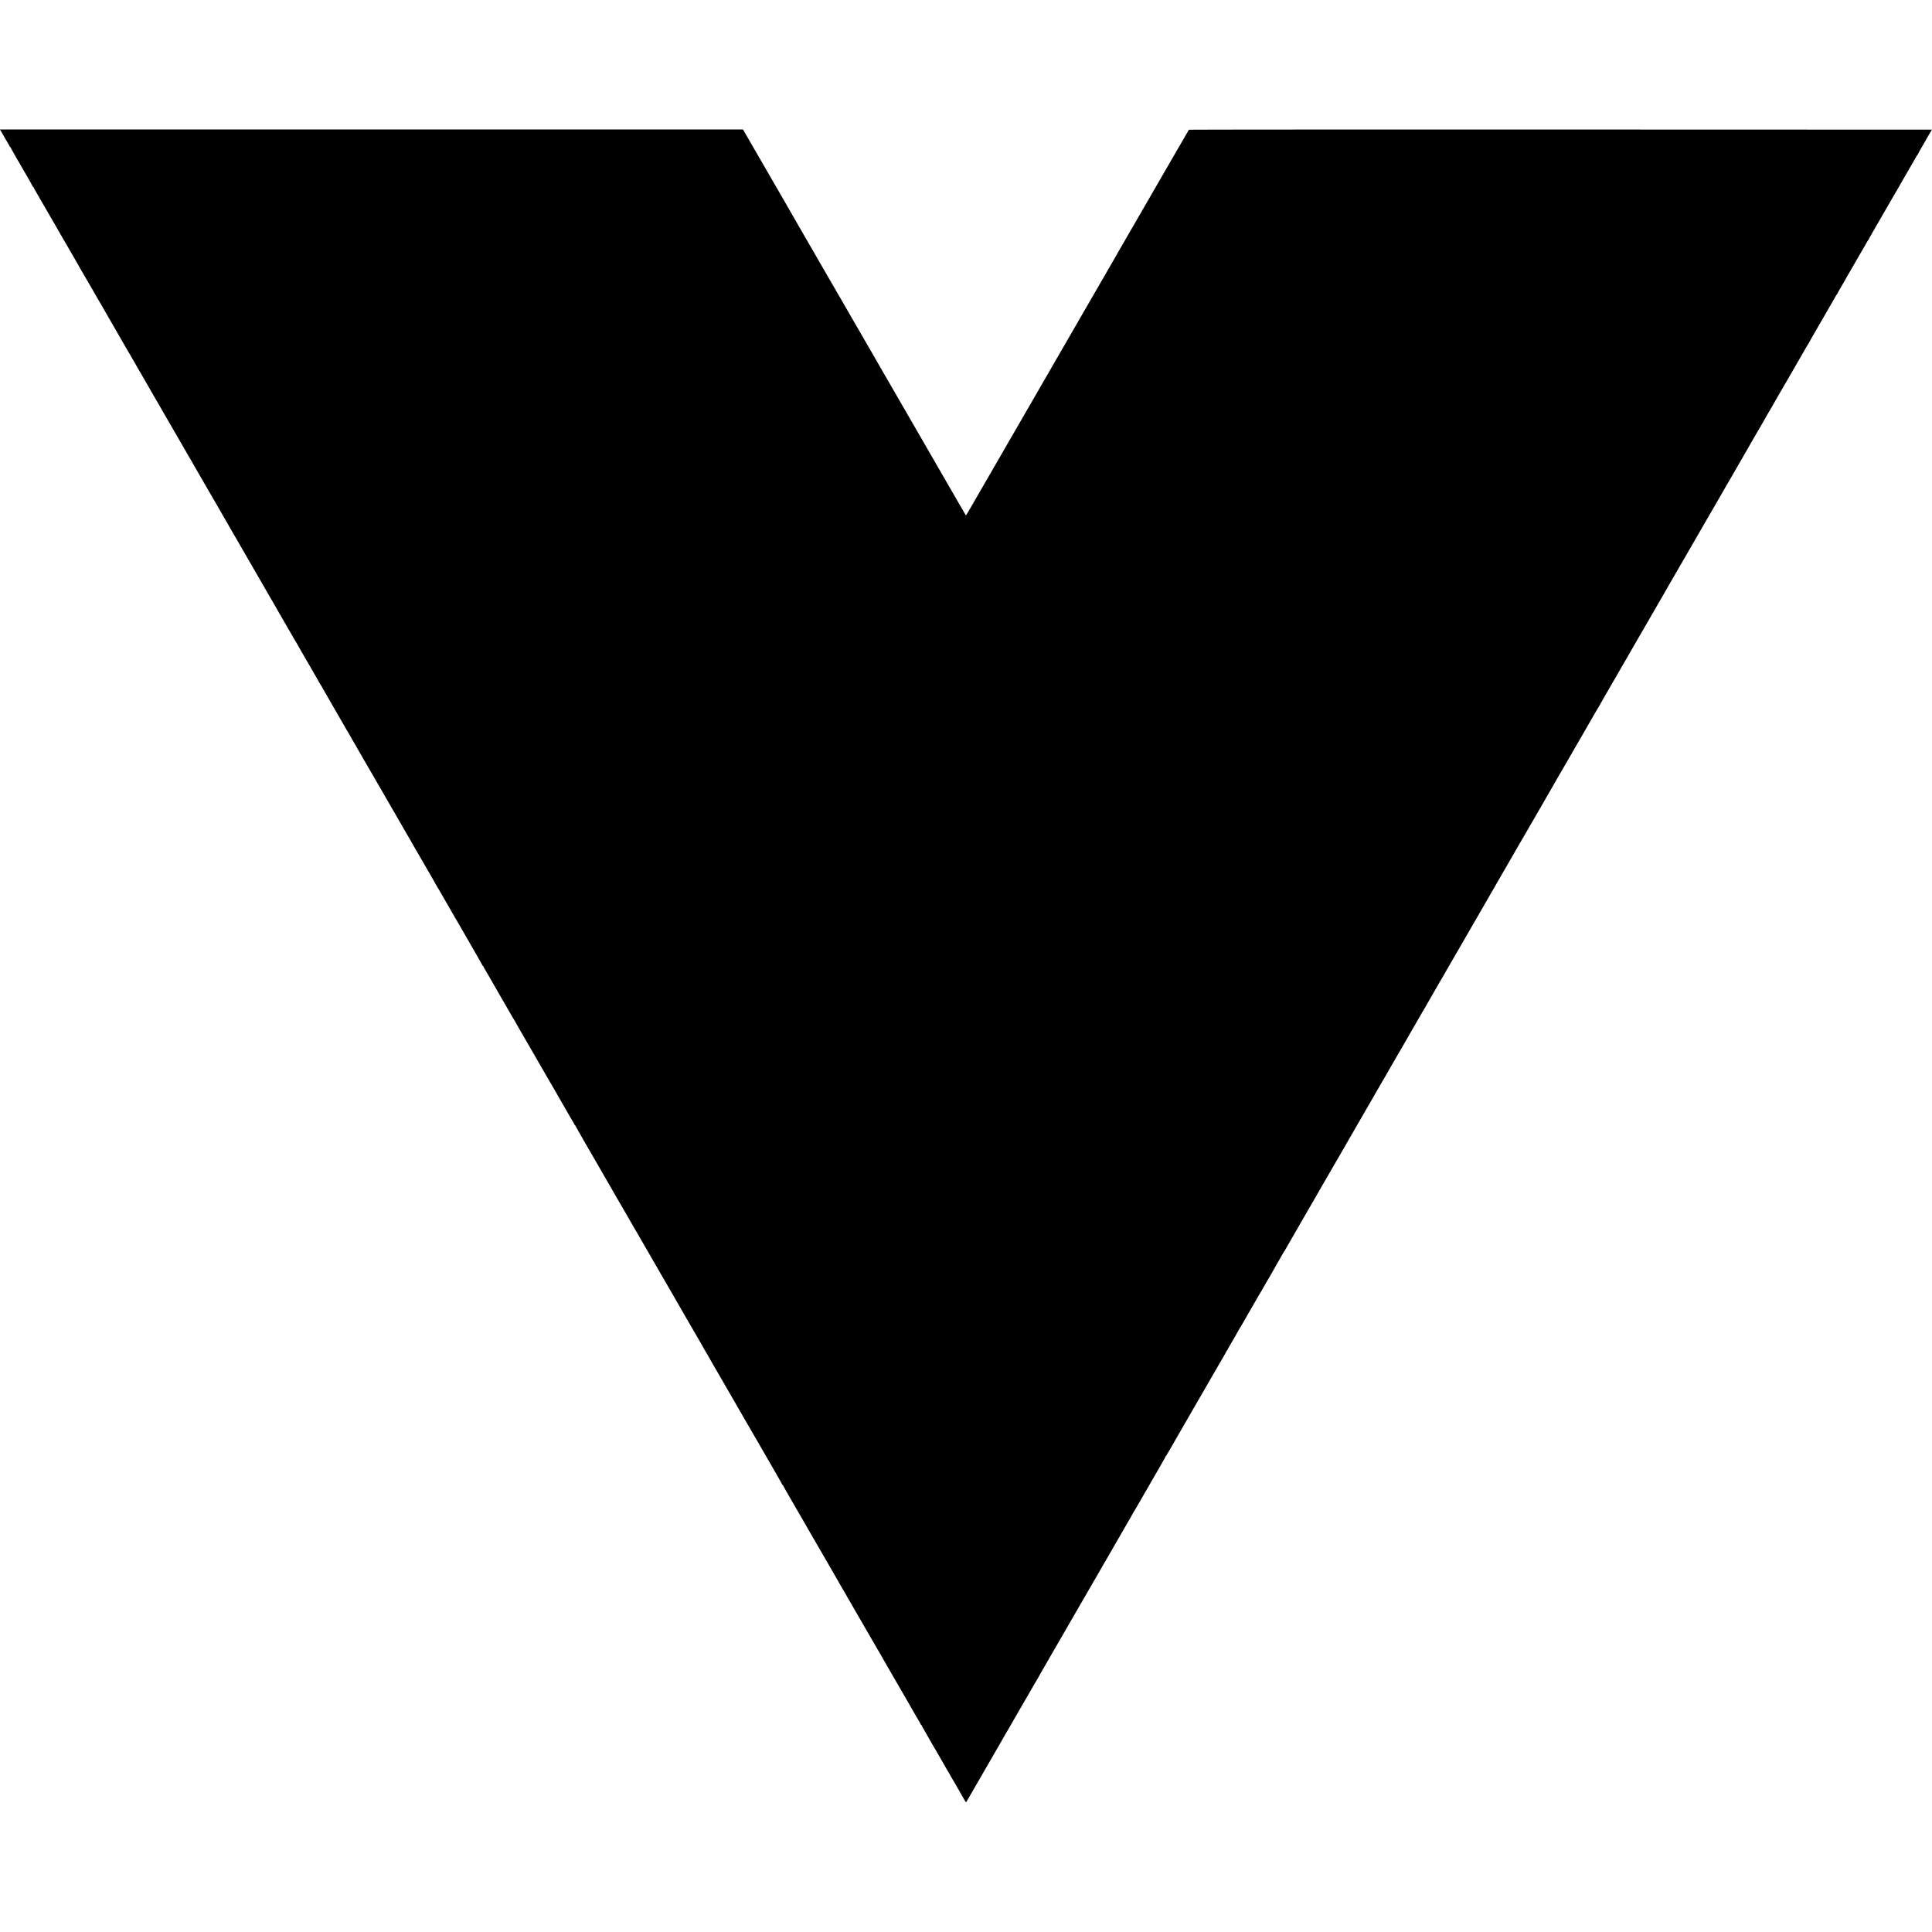
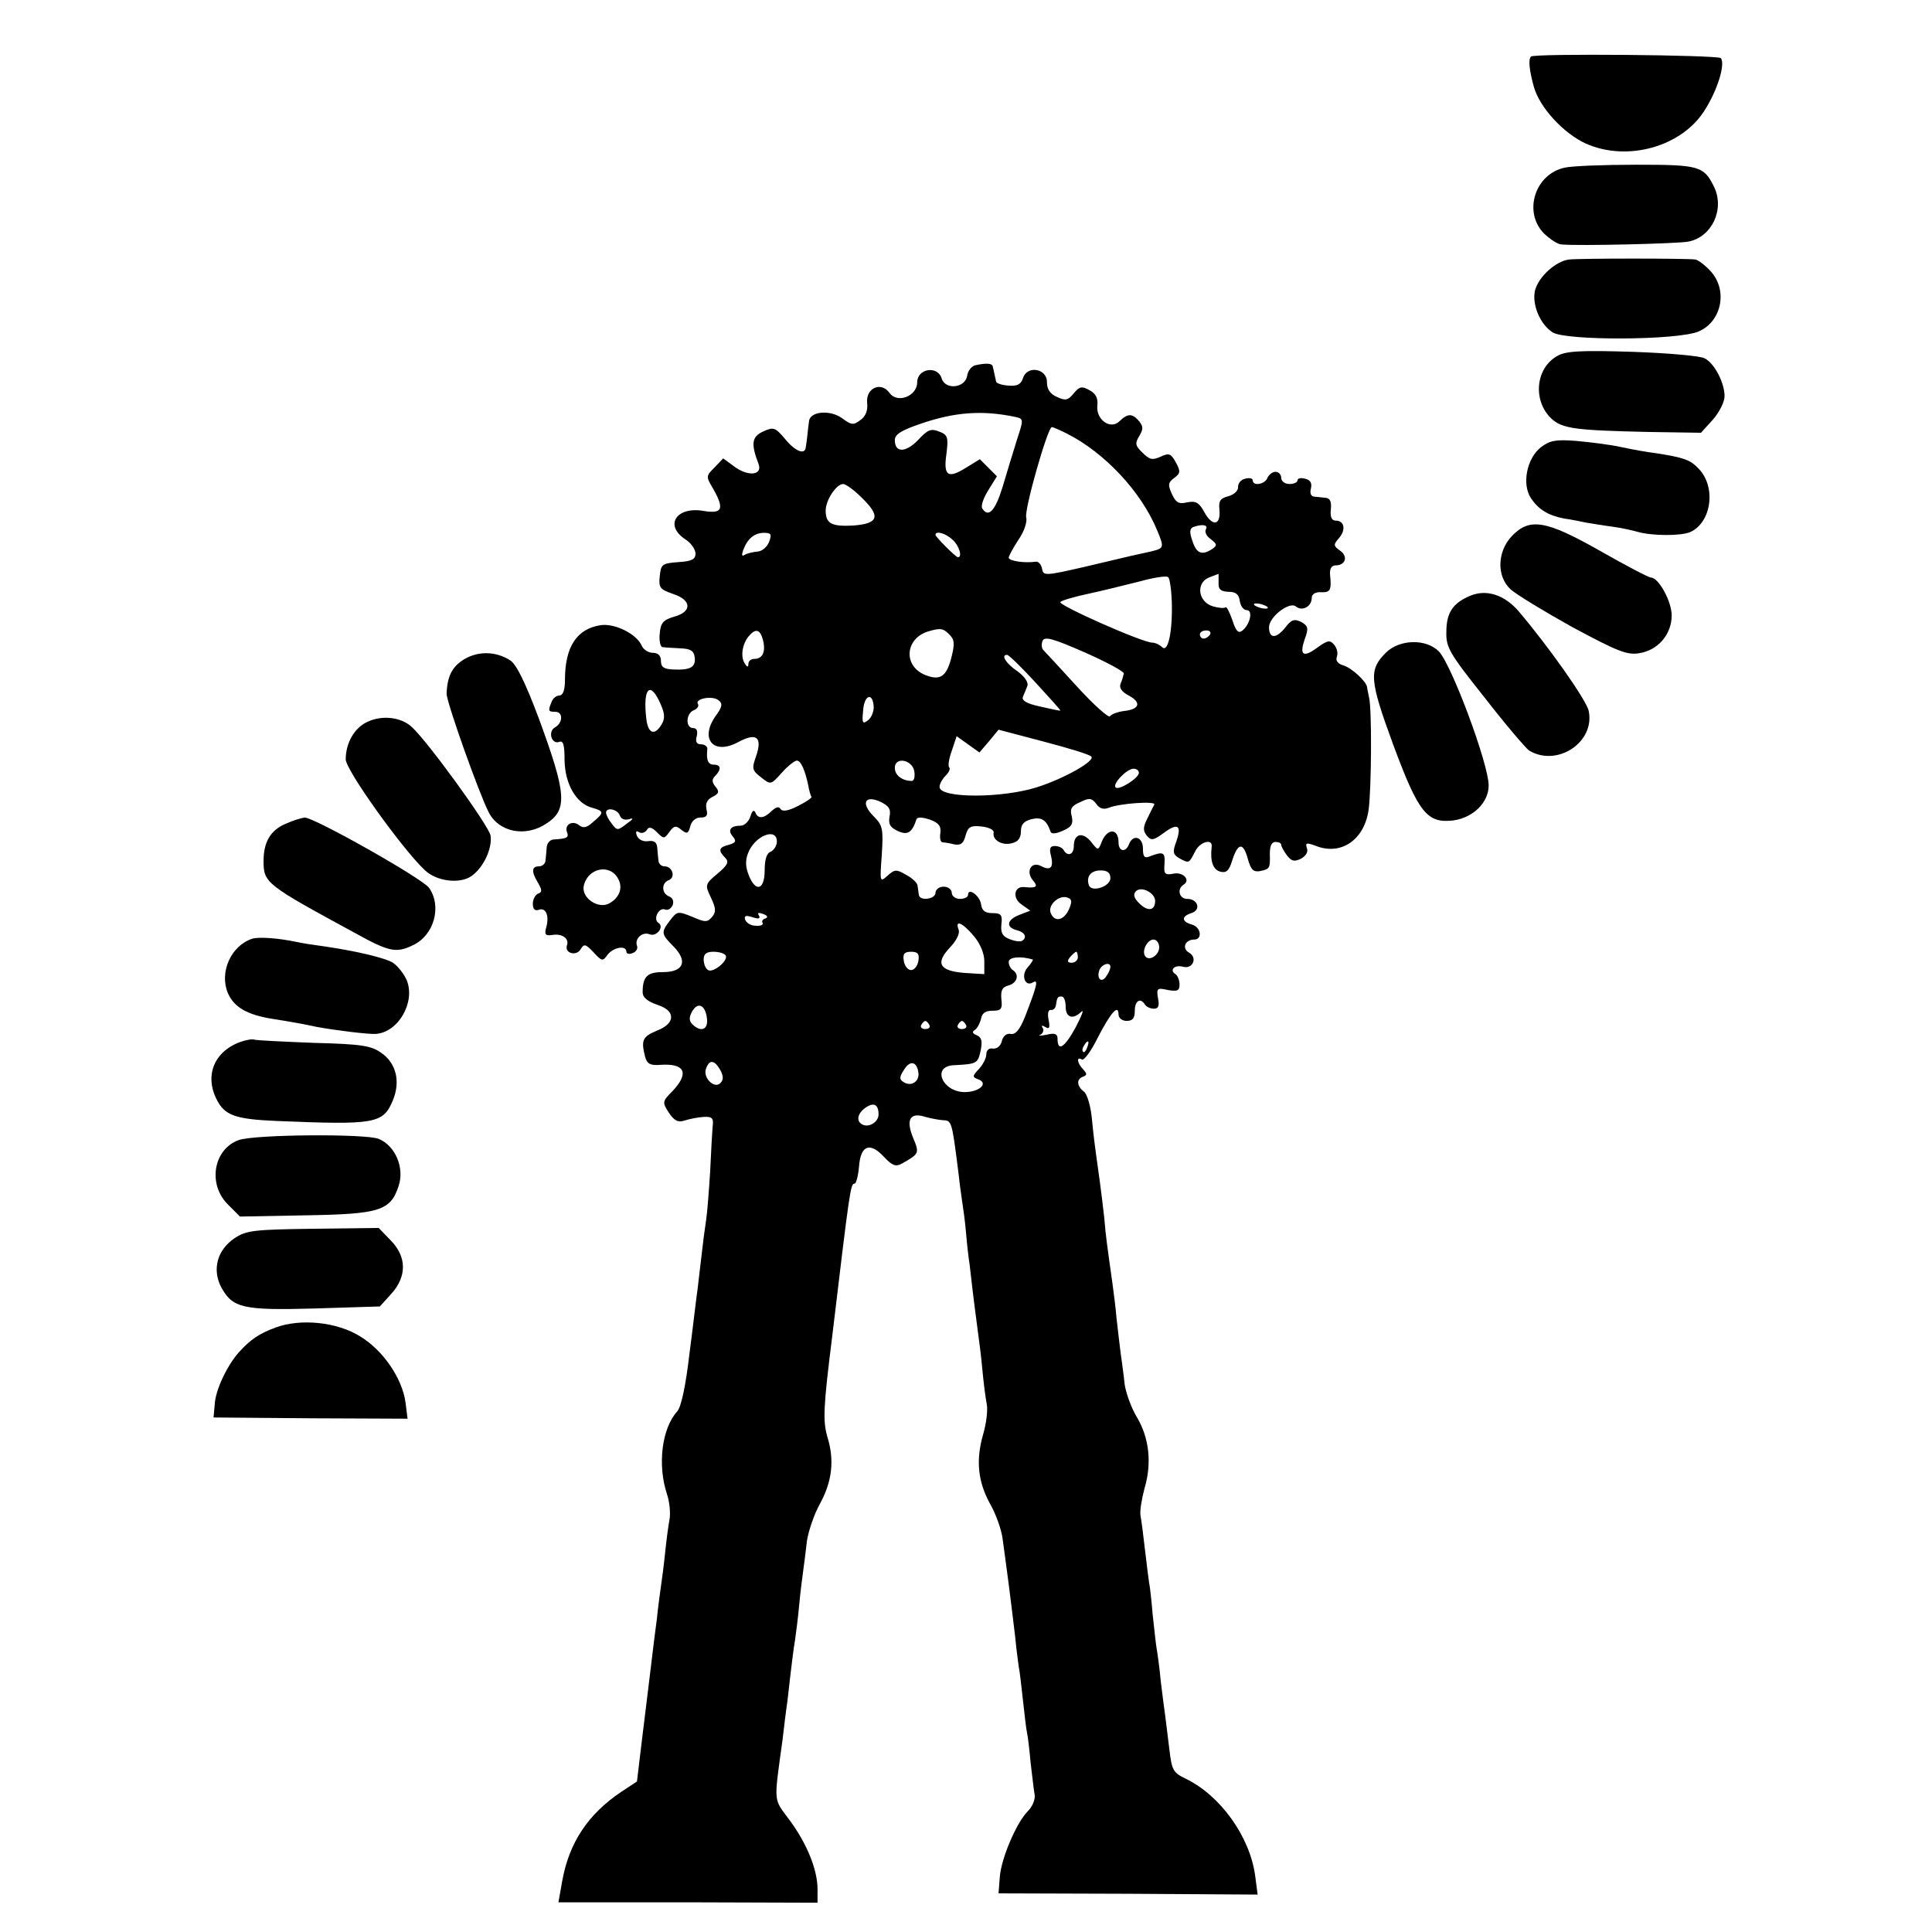
- <svg xmlns="http://www.w3.org/2000/svg" version="1.0" width="16pt" height="16pt" viewBox="0 0 16 16" preserveAspectRatio="xMidYMid meet">
-   <g transform="translate(0,16) scale(0.00032,-0.00032)" fill="#000000" stroke="none">
-     <path d="M18 46618 c45 -75 122 -207 122 -211 0 -2 25 -45 55 -95 30 -50 55 -96 55 -102 0 -5 5 -10 10 -10 6 0 10 -4 10 -9 0 -5 73 -135 161 -288 89 -153 173 -298 187 -323 14 -25 32 -57 41 -72 88 -149 187 -324 189 -335 2 -7 8 -13 13 -13 5 0 9 -4 9 -10 0 -5 46 -89 103 -187 175 -302 490 -846 507 -876 8 -16 20 -36 25 -45 28 -46 290 -498 339 -585 13 -23 74 -129 136 -236 61 -107 123 -215 137 -240 14 -25 29 -50 33 -56 5 -5 23 -37 40 -70 18 -33 38 -67 44 -75 11 -16 21 -33 63 -109 14 -25 29 -50 33 -56 4 -5 21 -35 38 -65 55 -100 261 -455 269 -465 4 -5 14 -21 20 -35 15 -29 41 -75 103 -180 24 -41 52 -88 60 -105 9 -16 57 -100 107 -185 112 -193 362 -626 380 -660 8 -14 23 -38 33 -55 11 -16 23 -37 27 -45 4 -8 26 -46 48 -85 23 -38 53 -90 67 -115 46 -81 64 -113 178 -310 62 -107 121 -210 132 -227 37 -67 56 -99 85 -148 16 -27 32 -57 36 -65 4 -8 15 -27 25 -42 9 -15 53 -89 96 -165 44 -76 177 -307 296 -513 120 -206 268 -463 330 -570 131 -227 117 -203 200 -348 36 -62 73 -125 82 -140 10 -15 21 -34 25 -42 4 -8 20 -37 36 -65 17 -27 38 -65 48 -82 49 -85 64 -111 87 -153 13 -25 28 -49 32 -55 4 -5 78 -134 165 -285 87 -151 166 -288 176 -305 10 -16 26 -43 35 -59 9 -17 125 -217 257 -445 132 -229 253 -441 270 -471 17 -30 45 -79 64 -108 18 -29 33 -54 33 -57 0 -2 20 -37 44 -77 24 -40 123 -212 221 -383 97 -170 190 -330 205 -355 16 -25 39 -65 53 -90 13 -25 81 -144 152 -265 70 -121 137 -238 150 -260 12 -22 37 -65 55 -95 18 -30 43 -73 55 -95 12 -22 48 -85 80 -140 77 -132 163 -280 190 -330 13 -22 71 -123 130 -225 59 -102 116 -199 126 -217 10 -17 29 -50 43 -72 15 -22 26 -43 26 -45 0 -2 27 -50 60 -106 33 -56 60 -103 60 -105 0 -2 55 -98 90 -155 8 -14 182 -316 239 -414 13 -22 45 -79 72 -124 27 -46 49 -86 49 -89 0 -2 14 -24 30 -48 16 -24 30 -46 30 -49 0 -5 74 -135 100 -176 5 -8 24 -42 43 -75 50 -88 58 -101 262 -455 104 -179 199 -345 213 -370 14 -25 28 -49 32 -55 4 -5 17 -26 28 -45 10 -19 62 -109 114 -200 114 -197 133 -230 170 -295 16 -27 33 -57 38 -65 17 -28 96 -165 103 -180 4 -8 16 -28 26 -45 10 -16 77 -131 148 -255 72 -124 181 -313 243 -420 62 -107 121 -209 131 -227 35 -62 323 -560 392 -678 38 -66 83 -145 100 -175 16 -30 33 -59 37 -65 4 -5 17 -27 29 -47 34 -61 56 -100 90 -156 17 -29 31 -55 31 -57 0 -2 17 -32 39 -67 21 -35 134 -229 251 -433 117 -203 235 -407 261 -451 27 -45 49 -85 49 -88 0 -4 8 -19 19 -34 15 -21 200 -341 309 -533 10 -19 33 -58 51 -87 17 -29 31 -54 31 -56 0 -2 25 -44 55 -94 30 -50 55 -95 55 -98 0 -4 6 -15 14 -23 7 -9 27 -41 43 -71 17 -30 170 -297 342 -594 171 -296 311 -542 311 -547 0 -5 5 -9 10 -9 6 0 10 -4 10 -10 0 -5 22 -47 49 -92 27 -46 58 -99 68 -118 24 -43 81 -140 93 -160 5 -8 66 -114 135 -235 69 -121 130 -227 135 -235 12 -21 259 -447 283 -490 10 -19 28 -47 38 -62 11 -14 19 -29 19 -32 0 -3 37 -69 83 -148 99 -170 305 -526 337 -583 13 -22 31 -53 41 -70 11 -16 22 -37 26 -45 7 -14 82 -146 103 -180 14 -24 181 -311 205 -355 13 -22 46 -80 75 -130 29 -49 64 -110 78 -135 14 -25 51 -88 82 -140 31 -52 59 -102 63 -110 4 -8 18 -33 31 -55 205 -353 284 -489 309 -535 17 -30 45 -78 62 -106 18 -28 36 -60 39 -72 4 -12 12 -22 17 -22 5 0 9 -4 9 -10 0 -5 109 -197 241 -427 133 -230 250 -431 259 -448 51 -90 222 -385 280 -485 37 -63 78 -135 92 -160 14 -25 67 -117 118 -205 51 -88 101 -175 111 -193 34 -58 55 -95 149 -257 51 -88 101 -173 110 -190 9 -16 76 -131 147 -255 72 -124 140 -241 151 -260 61 -108 281 -489 355 -615 38 -66 77 -133 87 -150 35 -63 91 -161 100 -175 14 -23 99 -169 128 -220 54 -97 135 -235 142 -245 4 -5 20 -32 35 -60 26 -48 238 -416 276 -480 10 -16 26 -46 37 -65 30 -53 382 -661 403 -695 10 -16 22 -37 26 -45 4 -8 26 -48 50 -88 24 -41 43 -75 43 -77 0 -2 22 -40 50 -85 27 -45 50 -84 50 -86 0 -3 38 -69 83 -147 84 -142 302 -520 340 -587 10 -19 34 -60 52 -90 18 -30 44 -75 57 -100 14 -25 45 -79 70 -120 25 -41 56 -96 70 -121 14 -25 77 -133 138 -240 62 -107 122 -210 132 -229 25 -43 310 -535 337 -581 11 -19 26 -45 34 -59 17 -32 238 -414 266 -460 11 -19 24 -41 28 -49 3 -7 75 -133 160 -278 84 -146 153 -269 153 -274 0 -5 5 -9 10 -9 6 0 10 -4 10 -10 0 -5 82 -150 181 -322 182 -314 201 -346 240 -415 12 -21 80 -139 152 -263 71 -124 141 -245 155 -270 14 -25 28 -49 32 -55 6 -8 145 -248 220 -380 37 -66 209 -362 229 -395 11 -19 24 -42 28 -49 4 -8 67 -118 140 -243 73 -125 133 -230 133 -233 0 -2 15 -28 33 -57 19 -29 47 -78 64 -108 17 -30 53 -93 79 -139 53 -90 82 -141 157 -272 82 -142 115 -199 381 -659 142 -245 268 -463 281 -485 12 -22 71 -125 132 -230 60 -104 172 -298 248 -430 76 -132 146 -253 156 -270 11 -16 22 -36 26 -44 3 -8 30 -54 60 -103 29 -49 53 -91 53 -93 0 -3 18 -34 40 -70 22 -36 40 -67 40 -69 0 -2 37 -66 81 -142 45 -77 98 -168 119 -204 20 -36 47 -81 58 -100 12 -19 27 -47 33 -62 6 -16 15 -28 20 -28 5 0 9 -4 9 -9 0 -6 63 -118 140 -251 77 -133 140 -243 140 -245 0 -2 18 -33 41 -70 22 -37 49 -83 60 -101 10 -19 29 -51 40 -71 25 -45 109 -189 126 -218 7 -11 17 -29 22 -40 6 -11 22 -38 35 -60 14 -22 37 -62 52 -90 14 -27 35 -62 45 -77 11 -14 19 -29 19 -32 0 -3 18 -35 40 -71 22 -36 40 -67 40 -69 0 -2 19 -35 42 -72 23 -38 55 -94 72 -124 26 -47 139 -244 171 -298 6 -9 21 -36 34 -60 28 -48 37 -51 51 -19 6 12 19 36 29 52 10 17 27 46 38 65 11 19 104 181 208 360 103 179 199 345 213 370 14 25 42 74 64 109 21 34 38 65 38 67 0 2 18 33 40 69 22 36 40 67 40 69 0 3 177 310 199 346 16 26 136 234 140 244 2 5 25 44 52 88 27 44 49 81 49 84 0 2 18 34 40 70 22 36 40 67 40 69 0 2 20 36 43 77 35 58 169 289 297 513 9 17 50 86 90 155 40 69 86 150 103 180 16 30 35 62 41 70 6 8 16 24 22 35 35 64 72 129 167 293 59 100 116 199 127 220 11 20 30 53 41 72 43 72 1070 1850 1121 1940 14 25 65 113 113 195 48 83 96 166 107 185 10 19 28 50 38 68 11 18 73 124 137 235 64 111 175 303 246 427 71 124 173 299 225 390 52 91 116 202 143 248 27 45 49 85 49 89 0 4 6 14 14 22 7 9 28 43 46 76 26 47 251 436 378 655 11 19 29 51 40 70 11 19 101 176 201 348 99 172 181 317 181 323 0 5 5 9 10 9 6 0 10 5 10 11 0 6 8 23 18 37 11 15 32 52 49 82 16 30 130 228 253 440 122 212 234 405 248 430 13 25 39 70 57 100 39 65 69 117 130 225 25 44 50 87 55 95 12 19 78 134 220 380 61 107 129 224 150 260 161 277 222 382 246 425 15 28 47 83 71 123 24 41 43 78 43 83 0 5 4 9 8 9 4 0 13 12 19 28 7 15 23 45 36 67 66 110 277 478 277 483 0 3 6 13 14 21 7 9 27 41 43 71 17 30 45 80 63 110 34 57 375 649 394 685 6 11 16 27 22 35 6 8 26 42 44 75 18 33 41 74 51 90 10 17 24 41 32 55 54 97 72 128 88 152 11 14 19 28 19 30 0 3 79 141 175 308 96 167 175 305 175 308 0 3 6 13 14 21 7 9 26 39 41 66 33 60 276 483 338 587 24 40 46 80 50 88 4 8 13 24 20 35 14 23 95 163 125 215 11 19 52 91 92 160 40 69 80 139 90 155 9 17 103 179 207 360 105 182 200 346 211 365 103 181 463 802 489 845 7 11 15 27 19 35 4 8 29 51 55 95 64 110 828 1433 848 1470 9 17 24 41 33 55 9 14 29 48 45 77 15 28 52 93 82 145 30 51 62 107 71 123 17 30 231 398 400 690 51 88 103 179 115 202 12 23 26 48 32 55 6 7 24 38 40 68 17 30 61 107 98 170 37 63 84 144 103 180 19 36 41 72 48 81 8 8 14 18 14 21 0 4 27 51 59 106 32 55 72 124 89 154 16 29 71 125 122 213 51 88 104 180 118 205 13 25 28 50 32 55 4 6 17 26 28 45 11 19 45 80 77 135 31 55 66 116 77 135 11 19 88 152 171 295 401 694 620 1072 650 1125 11 19 87 152 170 295 83 143 158 273 166 288 9 16 21 36 26 45 6 9 31 52 55 96 25 43 54 94 66 115 11 20 95 164 186 321 91 157 173 299 182 315 9 17 26 46 37 65 12 19 66 114 121 210 56 96 108 186 117 200 8 14 24 40 34 59 24 45 383 664 412 713 5 9 17 29 26 45 15 28 120 210 241 419 36 61 68 117 72 125 4 8 12 23 19 34 35 57 245 420 262 453 11 20 35 61 53 90 17 29 32 54 32 56 0 3 28 51 62 108 33 57 70 119 80 138 10 19 23 42 28 50 5 8 32 53 59 100 27 47 149 258 271 470 122 212 234 405 248 430 30 53 62 108 80 135 6 11 15 27 19 35 4 8 85 150 181 315 96 165 187 323 202 350 31 56 116 202 130 225 5 8 25 42 43 75 19 33 92 159 162 280 149 257 157 271 202 350 19 33 38 67 43 75 9 14 228 392 275 475 12 22 55 96 95 165 40 69 80 139 90 155 24 42 202 350 221 383 9 15 27 47 41 72 14 25 75 131 136 236 61 106 121 210 134 232 99 172 271 470 279 482 5 8 23 40 40 70 18 30 81 141 142 245 60 105 121 210 135 235 14 25 71 124 127 220 56 96 143 247 194 335 51 88 96 167 102 175 14 24 180 311 204 355 23 43 340 590 356 615 5 8 50 87 101 175 171 301 517 898 582 1008 25 43 46 81 46 83 0 2 12 23 27 47 14 23 40 67 56 97 16 30 35 62 42 70 7 8 15 22 18 30 4 8 20 38 37 65 16 28 33 57 37 65 6 12 111 196 143 250 5 8 55 95 112 193 57 98 113 195 126 215 12 20 27 46 32 57 6 11 14 27 20 35 5 8 76 130 156 270 80 140 165 287 187 325 23 39 52 90 66 115 13 25 30 52 37 61 8 8 14 18 14 21 0 4 41 77 92 165 50 87 175 302 276 478 101 176 208 360 236 408 28 49 67 117 86 152 19 35 41 70 48 77 6 6 12 15 12 19 0 7 124 224 167 291 12 21 23 40 23 42 0 2 21 40 46 83 26 43 55 92 64 109 54 95 327 568 354 614 19 30 45 75 59 100 71 128 82 145 89 148 4 2 8 8 8 13 0 5 42 82 94 172 311 538 496 858 518 897 14 25 40 70 58 100 18 30 42 71 53 90 10 19 79 139 152 265 73 127 142 246 153 265 10 19 43 76 72 125 29 50 63 108 75 130 65 116 80 140 87 143 4 2 8 8 8 12 0 8 114 212 140 250 6 8 14 24 20 35 5 11 54 97 108 190 l100 170 -9611 3 c-5286 1 -9614 -1 -9618 -5 -5 -6 -419 -719 -619 -1068 -89 -155 -267 -463 -323 -560 -38 -66 -81 -140 -95 -165 -31 -56 -263 -457 -526 -910 -110 -190 -224 -388 -254 -440 -29 -52 -61 -109 -71 -125 -23 -39 -243 -420 -268 -465 -11 -19 -204 -352 -428 -740 -224 -388 -477 -826 -563 -975 -85 -148 -185 -322 -222 -385 -37 -63 -120 -207 -185 -320 -65 -113 -177 -306 -248 -430 -72 -124 -172 -297 -222 -385 -51 -88 -142 -245 -202 -350 -131 -226 -247 -427 -408 -705 -65 -113 -249 -432 -410 -710 -160 -278 -388 -673 -506 -877 -118 -205 -216 -373 -219 -373 -3 0 -52 82 -109 183 -58 100 -144 250 -192 332 -95 164 -402 696 -647 1120 -85 149 -228 396 -317 550 -212 365 -982 1700 -1008 1745 -10 19 -43 76 -72 125 -29 50 -64 110 -77 135 -14 25 -63 110 -110 190 -47 80 -96 165 -110 190 -14 25 -99 171 -188 325 -89 154 -174 300 -188 325 -13 25 -64 113 -112 195 -48 83 -140 242 -205 355 -65 113 -183 317 -263 454 -79 137 -152 264 -163 282 -50 89 -335 583 -354 614 -12 19 -34 58 -50 85 -15 28 -129 226 -253 440 -124 215 -235 408 -247 430 -12 22 -69 121 -127 220 -58 99 -226 389 -373 645 -148 256 -324 561 -392 678 -67 117 -134 232 -147 255 -13 23 -33 59 -46 80 l-22 37 -9615 0 -9615 0 20 -32z" />
+ <svg xmlns="http://www.w3.org/2000/svg" version="1.0" width="475pt" height="475pt" viewBox="0 0 475 475" preserveAspectRatio="xMidYMid meet">
+   <g transform="translate(0,475) scale(0.1,-0.1)" fill="#000000" stroke="none">
+     <path d="M3764 4611 c-7 -7 -4 -34 7 -74 14 -51 73 -115 128 -140 103 -46 239 -7 294 85 30 48 49 110 38 125 -6 8 -458 12 -467 4z" />
+     <path d="M3848 4338 c-74 -15 -104 -109 -52 -162 15 -14 34 -27 43 -27 42 -4 289 2 312 7 58 11 90 80 63 135 -25 51 -37 54 -190 54 -79 0 -158 -3 -176 -7z" />
+     <path d="M3858 4112 c-33 -4 -75 -42 -84 -76 -8 -34 12 -83 43 -103 32 -21 307 -20 359 2 57 24 73 102 29 149 -13 14 -30 27 -37 28 -21 3 -281 3 -310 0z" />
+     <path d="M3829 3875 c-54 -30 -61 -110 -15 -154 27 -25 59 -29 238 -33 l130 -2 29 32 c16 18 29 44 29 58 0 33 -25 81 -49 93 -10 6 -90 13 -177 16 -128 4 -164 2 -185 -10z" />
+     <path d="M2398 3852 c-9 -2 -18 -13 -20 -25 -4 -31 -54 -37 -63 -7 -10 32 -60 24 -60 -10 0 -34 -49 -53 -68 -26 -21 29 -59 12 -55 -25 2 -19 -4 -33 -17 -42 -17 -13 -22 -12 -45 5 -29 21 -79 17 -81 -8 -1 -8 -3 -23 -4 -34 -1 -11 -3 -24 -4 -30 -2 -19 -26 -10 -51 21 -24 28 -28 30 -54 18 -28 -13 -30 -30 -11 -80 10 -27 -24 -31 -57 -8 l-30 22 -21 -22 c-21 -21 -22 -22 -4 -52 29 -51 23 -63 -24 -55 -67 11 -96 -36 -44 -70 14 -9 25 -25 25 -35 0 -14 -9 -19 -42 -21 -40 -3 -43 -5 -46 -35 -3 -28 1 -32 32 -43 47 -15 48 -44 4 -56 -27 -8 -34 -15 -36 -42 -2 -18 2 -33 7 -33 6 -1 26 -2 44 -3 25 -1 33 -6 35 -22 3 -24 -10 -32 -53 -30 -23 1 -30 6 -30 21 0 13 -7 20 -20 20 -11 0 -23 8 -27 17 -12 29 -66 56 -101 51 -59 -9 -88 -53 -88 -135 0 -25 -5 -38 -14 -38 -7 0 -16 -7 -19 -16 -9 -22 -8 -24 9 -24 20 0 19 -27 0 -38 -19 -10 -9 -43 10 -36 10 4 13 -8 13 -45 1 -59 29 -107 68 -117 29 -8 30 -12 2 -35 -15 -14 -24 -16 -34 -8 -16 13 -37 2 -30 -17 5 -13 1 -16 -34 -18 -8 -1 -16 -10 -16 -21 -1 -11 -2 -26 -3 -32 -1 -7 -8 -13 -16 -13 -18 0 -19 -13 -2 -41 10 -17 10 -23 0 -26 -7 -3 -13 -14 -13 -25 0 -13 5 -18 14 -15 18 7 27 -14 19 -43 -5 -17 -2 -21 13 -19 25 5 44 -8 38 -25 -7 -20 24 -28 34 -9 8 13 12 12 31 -8 21 -23 23 -23 35 -6 14 18 46 24 46 7 0 -5 7 -7 16 -3 8 3 13 11 10 18 -6 17 13 35 31 28 17 -7 37 18 22 28 -14 8 0 39 16 33 7 -3 15 2 19 11 3 9 0 18 -9 21 -19 8 -19 33 -1 40 18 7 9 34 -10 34 -8 0 -14 6 -15 13 -1 6 -2 21 -3 32 -1 14 -7 19 -22 17 -13 -2 -24 4 -28 13 -4 10 -2 14 5 9 6 -4 15 -1 19 5 5 9 12 8 25 -5 17 -17 18 -17 31 1 11 15 16 16 29 5 14 -11 17 -10 22 8 3 13 13 22 25 22 15 0 19 5 15 20 -3 14 1 24 15 31 16 8 17 13 7 25 -9 11 -9 18 -1 26 16 16 15 28 -3 28 -14 0 -19 11 -16 38 1 6 -6 12 -15 12 -11 0 -15 6 -11 20 3 13 0 20 -9 20 -19 0 -18 36 2 44 8 3 13 10 10 15 -9 13 36 22 51 9 10 -8 9 -16 -8 -39 -39 -56 -5 -96 55 -64 46 25 61 13 45 -34 -11 -31 -10 -35 12 -52 24 -19 24 -19 51 11 15 17 32 30 37 30 10 0 20 -23 28 -60 2 -13 6 -26 8 -29 2 -2 -12 -12 -32 -22 -25 -13 -39 -15 -44 -8 -4 7 -11 5 -22 -5 -19 -19 -34 -20 -40 -3 -4 7 -8 3 -12 -10 -4 -13 -15 -23 -24 -23 -25 0 -33 -11 -19 -27 9 -11 7 -15 -10 -20 -25 -6 -27 -14 -9 -32 10 -10 6 -18 -19 -39 -31 -26 -31 -28 -16 -59 12 -26 13 -35 3 -47 -12 -14 -17 -14 -49 0 -35 14 -37 14 -54 -8 -23 -30 -23 -34 7 -64 37 -37 26 -64 -25 -64 -39 0 -50 -11 -50 -50 0 -12 12 -22 35 -30 24 -8 35 -18 35 -31 0 -12 -12 -24 -35 -33 -36 -15 -39 -24 -29 -64 5 -18 13 -22 38 -20 60 4 71 -20 30 -64 -26 -26 -26 -28 -10 -53 14 -21 23 -25 39 -20 12 4 33 8 47 9 21 1 25 -3 22 -24 -1 -14 -4 -63 -6 -110 -3 -47 -7 -101 -10 -120 -3 -19 -8 -57 -11 -85 -3 -27 -8 -66 -10 -85 -3 -19 -11 -91 -20 -159 -9 -77 -20 -130 -30 -141 -38 -42 -49 -132 -25 -204 6 -18 9 -46 6 -62 -3 -16 -8 -54 -11 -84 -3 -30 -8 -66 -10 -80 -2 -14 -7 -50 -10 -80 -4 -30 -9 -70 -11 -87 -6 -48 -10 -85 -25 -205 l-13 -108 -38 -25 c-82 -55 -129 -125 -146 -221 l-9 -51 319 0 318 -1 0 33 c0 48 -26 112 -68 169 -41 56 -40 38 -18 199 3 26 8 68 12 95 11 98 15 128 19 152 2 14 7 52 10 85 3 33 8 71 10 85 2 14 6 46 9 72 4 25 18 66 32 91 30 55 36 107 18 165 -11 39 -10 70 12 246 43 360 45 376 55 376 4 0 9 19 11 42 4 53 27 61 62 23 20 -21 28 -24 43 -16 44 25 44 25 27 66 -17 43 -6 61 31 49 11 -3 30 -7 42 -8 23 -1 23 0 39 -126 2 -19 6 -51 9 -70 3 -19 8 -55 10 -80 2 -25 6 -61 9 -80 10 -89 18 -147 21 -170 2 -14 7 -52 10 -85 3 -33 8 -72 11 -87 3 -14 -1 -48 -9 -75 -18 -63 -13 -115 17 -170 14 -24 28 -63 31 -86 3 -23 10 -73 15 -112 5 -38 12 -97 16 -130 3 -33 8 -67 9 -75 2 -8 6 -44 10 -80 4 -36 8 -72 10 -80 2 -8 6 -42 9 -75 4 -33 8 -69 10 -79 1 -11 -6 -28 -17 -39 -28 -28 -66 -117 -69 -163 l-3 -39 319 -1 318 -2 -6 46 c-13 97 -86 198 -171 239 -31 15 -34 21 -40 72 -4 31 -8 67 -10 81 -2 14 -7 52 -11 85 -3 33 -8 69 -10 80 -2 10 -6 49 -10 85 -3 36 -7 72 -9 80 -1 8 -6 44 -10 80 -4 36 -9 74 -11 84 -2 11 3 41 10 67 18 61 12 123 -19 175 -14 23 -27 60 -30 81 -2 21 -7 56 -10 78 -3 22 -7 60 -10 85 -2 25 -7 63 -10 85 -13 93 -16 112 -20 160 -3 28 -8 68 -11 90 -3 22 -7 51 -9 65 -2 14 -7 52 -10 85 -3 35 -12 65 -20 71 -18 14 -19 31 -2 37 10 4 10 7 0 18 -15 15 -17 33 -3 24 5 -3 23 21 39 54 32 62 51 83 51 57 0 -9 9 -16 20 -16 15 0 20 7 20 25 0 25 14 33 25 15 3 -5 13 -10 22 -10 11 0 14 7 10 26 -4 24 -2 26 24 20 24 -4 29 -2 29 14 0 10 -5 22 -10 25 -16 10 -2 24 19 18 24 -6 36 23 14 35 -18 11 -9 32 13 32 21 0 17 31 -6 37 -25 7 -26 20 -1 28 25 8 16 35 -10 35 -20 0 -26 24 -9 35 18 11 -1 32 -25 27 -21 -4 -24 -1 -22 24 2 29 -3 31 -35 19 -14 -6 -18 -2 -18 19 0 28 -24 36 -34 11 -8 -22 -26 -19 -26 4 0 37 -30 35 -43 -3 -7 -17 -8 -17 -25 5 -21 25 -42 19 -42 -12 0 -20 -15 -26 -25 -9 -3 6 -13 10 -22 10 -11 0 -14 -6 -9 -24 7 -29 -1 -38 -25 -25 -24 12 -38 -14 -19 -36 13 -15 8 -19 -21 -16 -26 3 -31 -27 -7 -43 l21 -15 -26 -10 c-32 -12 -35 -31 -7 -38 20 -5 26 -18 13 -26 -5 -3 -18 -1 -31 4 -17 7 -22 15 -20 36 3 24 -1 28 -22 28 -18 0 -26 6 -28 22 -3 21 -32 42 -32 23 0 -6 -9 -10 -20 -10 -11 0 -20 7 -20 15 0 8 -9 15 -20 15 -11 0 -20 -7 -20 -15 0 -16 -39 -21 -41 -5 -1 6 -2 15 -3 22 0 7 -13 19 -28 27 -24 14 -28 14 -46 -2 -19 -17 -19 -16 -14 52 4 64 2 72 -20 94 -32 32 -22 53 16 36 21 -10 27 -18 23 -37 -3 -18 1 -26 20 -35 24 -11 35 -5 46 28 2 7 14 6 33 0 22 -8 28 -16 26 -33 -2 -12 0 -22 5 -23 4 0 18 -2 29 -5 17 -3 23 3 28 22 6 21 12 25 39 22 18 -2 31 -8 30 -15 -4 -18 21 -33 45 -26 15 3 22 13 22 29 0 17 7 25 26 30 25 6 37 -2 47 -31 2 -6 14 -5 31 3 21 9 25 17 21 35 -5 18 -1 26 21 35 22 11 28 10 39 -4 8 -12 18 -15 31 -10 27 11 116 17 112 8 -2 -4 -10 -19 -17 -34 -11 -22 -11 -30 -2 -42 11 -13 16 -13 42 6 35 26 45 19 31 -21 -10 -27 -8 -32 9 -42 23 -12 22 -12 38 19 12 23 43 31 40 10 -4 -35 3 -56 21 -61 15 -4 22 2 30 29 14 43 27 43 38 2 7 -25 13 -32 28 -30 26 5 27 7 26 42 0 20 4 30 14 30 8 0 14 -3 14 -7 0 -5 7 -16 14 -26 12 -15 18 -16 35 -8 12 7 18 17 14 26 -4 13 -1 14 23 5 62 -24 119 16 129 90 7 55 8 247 1 275 -2 11 -5 23 -5 26 -2 14 -38 47 -58 53 -14 4 -20 12 -16 22 3 8 0 21 -7 29 -10 12 -16 11 -41 -7 -35 -26 -45 -19 -31 21 10 27 8 32 -9 42 -17 8 -24 6 -40 -15 -22 -27 -39 -26 -39 2 0 25 50 64 66 51 16 -13 39 0 39 21 0 9 9 15 23 14 23 -1 26 5 22 44 -1 14 4 22 14 22 24 0 31 22 11 36 -17 12 -17 15 -3 31 18 21 13 43 -8 43 -10 0 -14 9 -12 28 2 18 -2 27 -12 28 -8 1 -21 2 -29 3 -8 1 -11 8 -8 20 3 13 -1 21 -14 24 -11 3 -19 1 -19 -4 0 -5 -9 -9 -20 -9 -11 0 -20 7 -20 15 0 8 -6 15 -14 15 -8 0 -16 -7 -20 -15 -6 -16 -36 -21 -36 -6 0 5 -8 7 -19 4 -10 -2 -18 -12 -17 -21 0 -9 -10 -18 -24 -22 -20 -5 -24 -12 -22 -32 4 -39 -16 -44 -36 -9 -14 26 -22 30 -43 26 -21 -5 -28 -1 -38 21 -10 22 -9 28 6 39 15 11 16 16 4 38 -12 22 -17 24 -38 14 -20 -9 -27 -7 -44 10 -18 17 -19 23 -8 41 10 17 10 23 0 36 -17 20 -28 20 -48 1 -22 -23 -59 3 -55 38 2 18 -4 30 -20 38 -18 10 -24 9 -38 -8 -14 -17 -20 -19 -41 -9 -17 7 -25 19 -25 36 1 34 -49 43 -59 10 -5 -15 -14 -20 -36 -18 -16 1 -30 6 -30 10 -1 4 -3 13 -4 18 -1 6 -3 14 -4 18 -1 9 -15 10 -43 4z m98 -127 c21 -5 21 -5 4 -57 -9 -29 -25 -81 -35 -115 -18 -59 -35 -77 -50 -53 -4 6 3 26 15 45 l21 34 -21 21 -21 21 -34 -21 c-45 -28 -56 -20 -48 35 5 40 3 46 -18 54 -20 8 -28 5 -52 -21 -30 -31 -57 -32 -57 0 0 14 16 24 63 40 84 29 152 34 233 17z m127 -41 c93 -47 183 -143 222 -238 18 -43 17 -44 -16 -52 -32 -7 -47 -10 -164 -38 -96 -22 -100 -22 -103 -4 -2 10 -9 18 -15 17 -30 -4 -67 2 -67 10 0 4 11 24 24 44 14 20 22 44 19 55 -5 19 53 222 63 222 3 0 19 -7 37 -16z m-506 -156 c49 -47 44 -65 -18 -70 -54 -3 -69 4 -69 37 0 25 26 65 43 65 6 0 26 -14 44 -32z m848 -79 c-4 -6 1 -17 11 -24 17 -13 17 -16 4 -25 -25 -16 -38 -11 -48 19 -8 22 -7 31 1 35 22 8 38 6 32 -5z m-1074 -31 c-5 -13 -17 -23 -28 -24 -11 -1 -25 -4 -32 -8 -7 -5 -8 -1 -4 11 11 29 27 42 50 43 19 0 21 -3 14 -22z m451 5 c16 -14 25 -43 13 -43 -5 0 -55 50 -55 55 0 11 25 4 42 -12z m539 -153 c2 -72 -9 -126 -24 -111 -6 6 -17 11 -24 11 -24 0 -234 93 -226 100 4 4 35 13 68 20 33 7 89 21 125 30 36 10 68 15 72 11 4 -3 8 -31 9 -61z m115 48 c-1 -17 5 -22 24 -23 18 0 26 -6 28 -22 2 -13 9 -23 17 -23 16 0 9 -34 -10 -50 -10 -8 -16 -3 -25 25 -7 20 -14 34 -17 32 -2 -3 -16 -2 -30 2 -37 10 -44 57 -11 71 13 5 23 9 24 9 0 1 0 -9 0 -21z m120 -60 c3 -4 -1 -5 -10 -4 -8 1 -18 5 -22 8 -3 4 1 5 10 4 8 -1 18 -5 22 -8z m-777 -125 c-12 -46 -27 -57 -63 -43 -55 21 -52 88 4 107 30 9 38 9 52 -5 15 -14 16 -23 7 -59z m-463 43 c7 -29 -1 -46 -22 -46 -8 0 -14 -6 -14 -12 0 -9 -3 -9 -9 1 -11 17 -6 48 10 67 17 20 28 17 35 -10z m1099 14 c-3 -5 -10 -10 -16 -10 -5 0 -9 5 -9 10 0 6 7 10 16 10 8 0 12 -4 9 -10z m-212 -96 c-1 -5 -4 -16 -8 -25 -4 -10 3 -20 20 -29 32 -17 27 -34 -11 -38 -16 -2 -32 -8 -35 -13 -3 -5 -40 28 -81 73 -42 46 -79 86 -83 90 -4 4 -5 14 -2 22 5 12 24 7 104 -28 54 -24 97 -47 96 -52z m-218 -21 c35 -38 63 -69 62 -70 -1 -1 -24 4 -50 10 -33 7 -46 15 -42 24 3 7 8 19 11 27 3 8 -7 23 -25 36 -28 19 -41 40 -25 40 4 0 35 -30 69 -67z m-920 -56 c10 -23 10 -35 1 -49 -17 -28 -33 -21 -37 15 -9 77 10 95 36 34z m523 -3 c1 -12 -5 -28 -14 -35 -13 -10 -15 -7 -12 23 2 38 23 48 26 12z m535 -124 c11 -10 -64 -53 -132 -75 -86 -28 -241 -28 -241 0 0 8 7 20 15 28 8 8 12 17 9 20 -4 3 -1 22 6 41 l12 36 28 -20 28 -20 24 28 23 28 110 -29 c61 -16 114 -32 118 -37z m-435 -37 c2 -13 -1 -23 -6 -23 -24 0 -42 14 -42 32 0 29 44 20 48 -9z m552 -3 c0 -13 -49 -44 -57 -36 -9 8 27 46 44 46 7 0 13 -4 13 -10z m-1276 -105 c3 -9 12 -12 23 -9 12 4 10 0 -6 -11 -23 -18 -24 -17 -37 0 -8 10 -14 22 -14 27 0 14 28 9 34 -7z m386 -64 c0 -10 -7 -21 -15 -25 -10 -3 -15 -19 -15 -46 0 -48 -22 -55 -39 -12 -8 20 -9 36 -2 54 16 43 71 65 71 29z m-390 -92 c12 -22 3 -46 -22 -60 -27 -15 -68 13 -63 42 9 45 65 57 85 18z m1210 2 c0 -21 -47 -36 -53 -17 -7 21 5 36 29 36 17 0 24 -6 24 -19z m110 -56 c0 -24 -18 -27 -39 -6 -13 13 -16 22 -8 30 13 13 47 -4 47 -24z m-212 -21 c-13 -28 -36 -32 -45 -8 -7 20 22 45 42 37 11 -4 11 -10 3 -29z m-746 -22 c-7 -2 -10 -7 -7 -11 2 -5 -5 -8 -17 -7 -12 0 -23 7 -26 15 -3 10 2 11 18 6 15 -5 20 -4 16 4 -5 7 -1 8 10 4 11 -4 13 -8 6 -11z m512 -43 c16 -19 26 -43 26 -62 l0 -32 -49 3 c-62 5 -72 24 -35 63 16 17 24 34 21 43 -10 26 9 18 37 -15z m456 -28 c0 -20 -26 -36 -35 -21 -8 13 6 40 21 40 8 0 14 -9 14 -19z m-1066 -20 c8 -12 -31 -44 -43 -36 -6 3 -11 15 -11 26 0 14 7 19 24 19 14 0 27 -4 30 -9z m474 -13 c-2 -13 -10 -23 -18 -23 -8 0 -16 10 -18 23 -3 17 2 22 18 22 16 0 21 -5 18 -22z m392 9 c0 -8 -7 -14 -15 -14 -11 0 -12 4 -4 14 6 7 13 13 15 13 2 0 4 -6 4 -13z m-111 -6 c2 0 -3 -9 -12 -19 -18 -19 -7 -50 13 -37 14 8 9 -10 -20 -85 -13 -32 -23 -44 -35 -42 -10 2 -19 -5 -22 -18 -3 -12 -12 -19 -22 -18 -9 2 -16 -4 -16 -14 0 -9 -8 -25 -18 -36 -17 -18 -17 -20 -1 -26 25 -10 1 -31 -34 -31 -55 0 -82 63 -28 66 58 3 60 4 67 36 5 24 2 33 -10 38 -10 4 -12 8 -4 13 6 4 12 16 15 27 2 14 11 20 28 20 21 0 25 4 22 28 -2 22 2 30 17 34 22 6 28 27 11 38 -5 3 -10 12 -10 20 0 12 29 15 59 6z m191 -18 c0 -5 -4 -15 -10 -23 -11 -18 -25 -7 -17 15 6 15 27 21 27 8z m-110 -98 c0 -27 18 -33 39 -12 7 6 0 -11 -15 -40 -27 -49 -44 -60 -44 -26 0 11 -7 14 -27 9 -16 -3 -22 -3 -15 0 6 3 9 11 6 16 -5 7 -2 8 6 3 10 -6 12 -2 8 18 -3 15 -1 25 6 24 5 -1 11 4 12 11 3 20 4 22 14 22 6 0 10 -11 10 -25z m-882 -28 c4 -29 -15 -36 -36 -15 -8 8 -8 17 -1 30 14 26 33 18 37 -15z m547 -17 c3 -5 -1 -10 -10 -10 -9 0 -13 5 -10 10 3 6 8 10 10 10 2 0 7 -4 10 -10z m90 0 c3 -5 -1 -10 -10 -10 -9 0 -13 5 -10 10 3 6 8 10 10 10 2 0 7 -4 10 -10z m298 -55 c-3 -9 -8 -14 -10 -11 -3 3 -2 9 2 15 9 16 15 13 8 -4z m-902 -56 c8 -15 8 -24 0 -32 -15 -15 -44 14 -35 36 8 23 21 21 35 -4z m487 -6 c3 -22 -18 -36 -37 -23 -10 6 -10 12 1 29 15 25 32 22 36 -6z m-98 -103 c0 -19 -25 -34 -41 -24 -14 8 -11 26 8 40 21 15 33 9 33 -16z" />
+     <path d="M3788 3650 c-34 -27 -47 -90 -24 -125 19 -28 42 -42 82 -50 16 -2 40 -7 54 -10 13 -2 42 -7 65 -10 22 -3 49 -9 59 -12 37 -11 109 -11 132 -1 52 24 64 111 20 156 -21 22 -36 27 -106 38 -19 2 -57 9 -85 15 -27 6 -77 12 -110 15 -50 4 -65 1 -87 -16z" />
+     <path d="M3717 3432 c-36 -38 -38 -99 -3 -131 13 -12 82 -54 152 -93 110 -59 134 -69 164 -64 46 7 80 46 80 93 0 34 -32 93 -51 93 -5 0 -61 29 -124 65 -134 76 -174 83 -218 37z" />
+     <path d="M3614 3285 c-42 -18 -58 -41 -58 -89 -1 -38 8 -53 94 -161 51 -66 101 -124 109 -130 69 -42 163 20 147 97 -5 26 -99 159 -173 246 -35 40 -79 54 -119 37z" />
+     <path d="M3407 3145 c-42 -42 -40 -67 18 -225 63 -170 84 -195 149 -187 48 7 86 44 86 86 0 52 -90 294 -122 329 -31 32 -97 31 -131 -3z" />
+     <path d="M1141 3129 c-29 -18 -41 -40 -43 -84 -1 -19 80 -247 104 -293 25 -48 90 -61 141 -27 53 34 50 73 -18 258 -33 88 -55 133 -70 143 -35 23 -79 24 -114 3z" />
+     <path d="M905 2976 c-33 -14 -55 -52 -55 -93 0 -26 138 -219 194 -272 29 -28 86 -35 115 -15 30 21 52 69 47 100 -5 25 -155 232 -194 267 -26 24 -72 29 -107 13z" />
+     <path d="M703 2725 c-38 -16 -55 -45 -55 -92 0 -54 6 -58 225 -177 83 -46 101 -50 142 -30 52 24 72 95 40 141 -16 23 -282 173 -306 173 -8 -1 -28 -7 -46 -15z" />
+     <path d="M620 2442 c-52 -17 -81 -82 -60 -133 15 -35 47 -54 110 -64 50 -8 73 -12 110 -20 44 -8 124 -18 143 -17 56 3 99 78 77 132 -7 16 -22 35 -34 43 -19 12 -94 30 -181 42 -16 2 -41 6 -55 9 -47 10 -95 13 -110 8z" />
+     <path d="M590 2188 c-67 -25 -89 -88 -53 -149 19 -32 47 -41 143 -45 243 -10 262 -7 286 51 19 46 8 91 -28 116 -25 18 -48 22 -166 25 -75 3 -141 6 -147 8 -5 2 -21 -1 -35 -6z" />
+     <path d="M587 1947 c-62 -22 -77 -108 -27 -158 l30 -30 161 3 c182 3 209 11 229 72 15 45 -8 99 -49 116 -32 13 -306 11 -344 -3z" />
+     <path d="M577 1706 c-43 -29 -56 -77 -33 -121 28 -51 53 -57 231 -52 l159 5 28 31 c39 43 38 92 -2 132 l-29 30 -161 -2 c-146 -2 -164 -4 -193 -23z" />
+     <path d="M677 1486 c-40 -15 -61 -29 -90 -61 -29 -33 -57 -92 -59 -127 l-3 -33 239 -2 238 -1 -5 40 c-8 59 -55 128 -111 162 -57 36 -147 45 -209 22z" />
  </g>
</svg>
